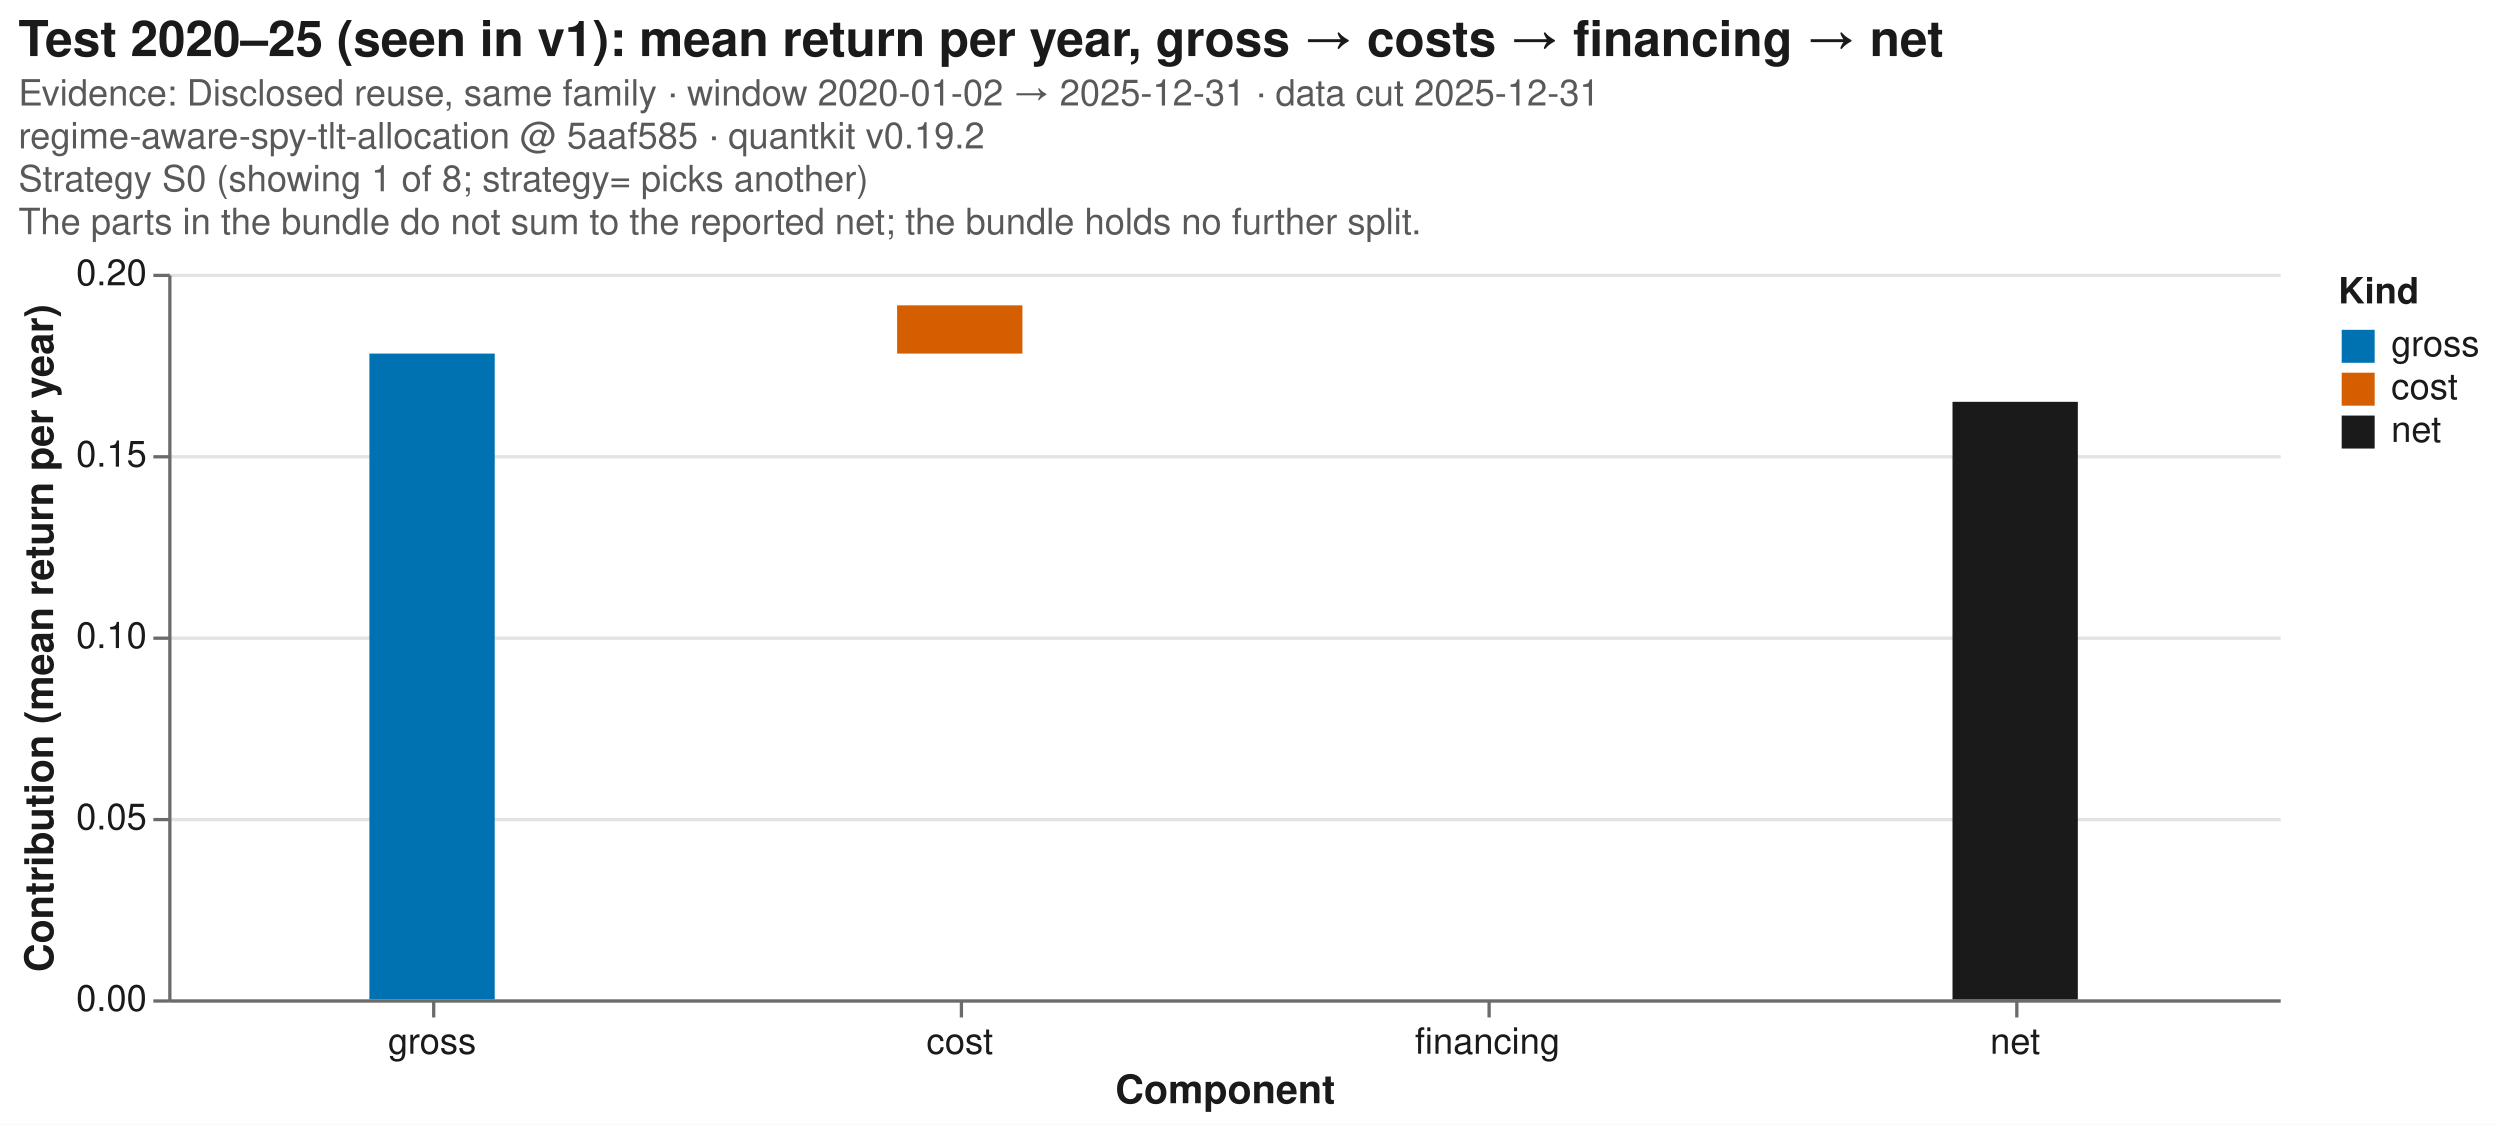
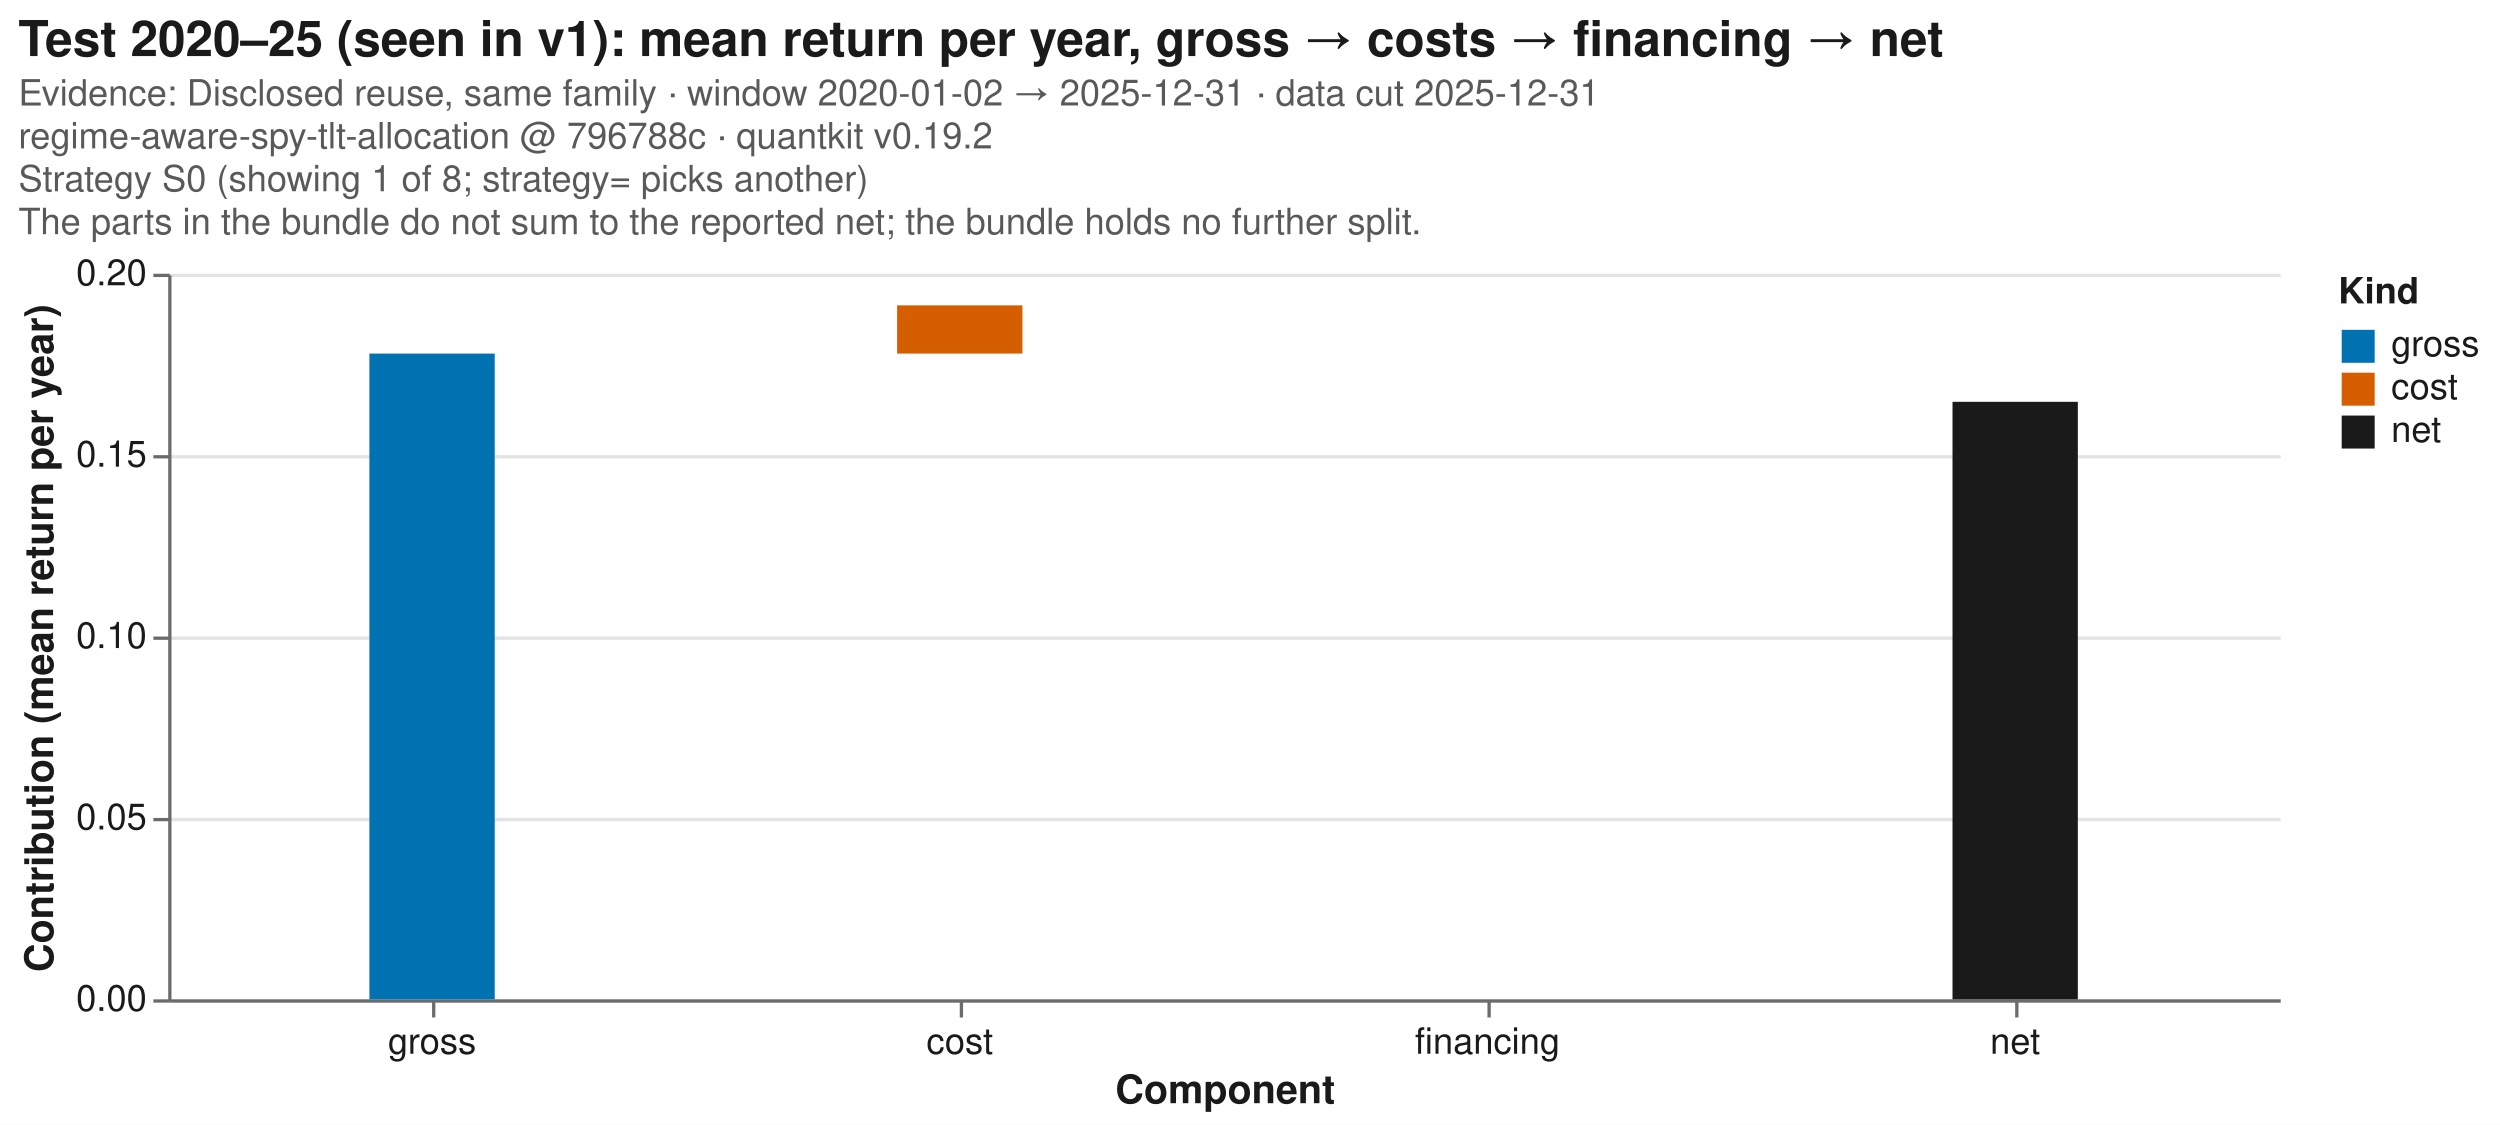
<svg xmlns="http://www.w3.org/2000/svg" version="1.1" class="marks" width="758" height="341" viewBox="0 0 758 341">
  <rect width="758" height="341" fill="#FFFFFF" />
  <g fill="none" stroke-miterlimit="10" transform="translate(51,83)">
    <g class="mark-group role-frame root" role="graphics-object" aria-roledescription="group mark container">
      <g transform="translate(0,0)">
        <path class="background" aria-hidden="true" d="M0,0h640v220h-640Z" />
        <g>
          <g class="mark-group role-axis" aria-hidden="true">
            <g transform="translate(0.5,0.5)">
              <path class="background" aria-hidden="true" d="M0,0h0v0h0Z" pointer-events="none" />
              <g>
                <g class="mark-rule role-axis-grid" pointer-events="none">
                  <line transform="translate(0,220)" x2="640" y2="0" stroke="#E3E3E3" stroke-width="1" opacity="1" />
                  <line transform="translate(0,165)" x2="640" y2="0" stroke="#E3E3E3" stroke-width="1" opacity="1" />
                  <line transform="translate(0,110)" x2="640" y2="0" stroke="#E3E3E3" stroke-width="1" opacity="1" />
                  <line transform="translate(0,55)" x2="640" y2="0" stroke="#E3E3E3" stroke-width="1" opacity="1" />
                  <line transform="translate(0,0)" x2="640" y2="0" stroke="#E3E3E3" stroke-width="1" opacity="1" />
                </g>
              </g>
              <path class="foreground" aria-hidden="true" d="" pointer-events="none" display="none" />
            </g>
          </g>
          <g class="mark-group role-axis" role="graphics-symbol" aria-roledescription="axis" aria-label="X-axis titled 'Component' for a discrete scale with 4 values: gross, cost, financing, net">
            <g transform="translate(0.5,220.5)">
              <path class="background" aria-hidden="true" d="M0,0h0v0h0Z" pointer-events="none" />
              <g>
                <g class="mark-rule role-axis-tick" pointer-events="none">
                  <line transform="translate(80,0)" x2="0" y2="5" stroke="#6B6B6B" stroke-width="1" opacity="1" />
                  <line transform="translate(240,0)" x2="0" y2="5" stroke="#6B6B6B" stroke-width="1" opacity="1" />
                  <line transform="translate(400,0)" x2="0" y2="5" stroke="#6B6B6B" stroke-width="1" opacity="1" />
                  <line transform="translate(560,0)" x2="0" y2="5" stroke="#6B6B6B" stroke-width="1" opacity="1" />
                </g>
                <g class="mark-text role-axis-label" pointer-events="none">
                  <text text-anchor="middle" transform="translate(79.5,16)" font-family="Helvetica Neue, Helvetica, Arial, sans-serif" font-size="11px" fill="#1A1A1A" opacity="1">gross</text>
                  <text text-anchor="middle" transform="translate(239.5,16)" font-family="Helvetica Neue, Helvetica, Arial, sans-serif" font-size="11px" fill="#1A1A1A" opacity="1">cost</text>
                  <text text-anchor="middle" transform="translate(399.5,16)" font-family="Helvetica Neue, Helvetica, Arial, sans-serif" font-size="11px" fill="#1A1A1A" opacity="1">financing</text>
                  <text text-anchor="middle" transform="translate(559.5,16)" font-family="Helvetica Neue, Helvetica, Arial, sans-serif" font-size="11px" fill="#1A1A1A" opacity="1">net</text>
                </g>
                <g class="mark-rule role-axis-domain" pointer-events="none">
                  <line transform="translate(0,0)" x2="640" y2="0" stroke="#6B6B6B" stroke-width="1" opacity="1" />
                </g>
                <g class="mark-text role-axis-title" pointer-events="none">
                  <text text-anchor="middle" transform="translate(320,31)" font-family="Helvetica Neue, Helvetica, Arial, sans-serif" font-size="12px" font-weight="bold" fill="#1A1A1A" opacity="1">Component</text>
                </g>
              </g>
              <path class="foreground" aria-hidden="true" d="" pointer-events="none" display="none" />
            </g>
          </g>
          <g class="mark-group role-axis" role="graphics-symbol" aria-roledescription="axis" aria-label="Y-axis titled 'Contribution (mean return per year)' for a linear scale with values from 0.00 to 0.20">
            <g transform="translate(0.5,0.5)">
              <path class="background" aria-hidden="true" d="M0,0h0v0h0Z" pointer-events="none" />
              <g>
                <g class="mark-rule role-axis-tick" pointer-events="none">
                  <line transform="translate(0,220)" x2="-5" y2="0" stroke="#6B6B6B" stroke-width="1" opacity="1" />
                  <line transform="translate(0,165)" x2="-5" y2="0" stroke="#6B6B6B" stroke-width="1" opacity="1" />
                  <line transform="translate(0,110)" x2="-5" y2="0" stroke="#6B6B6B" stroke-width="1" opacity="1" />
                  <line transform="translate(0,55)" x2="-5" y2="0" stroke="#6B6B6B" stroke-width="1" opacity="1" />
                  <line transform="translate(0,0)" x2="-5" y2="0" stroke="#6B6B6B" stroke-width="1" opacity="1" />
                </g>
                <g class="mark-text role-axis-label" pointer-events="none">
                  <text text-anchor="end" transform="translate(-7,223)" font-family="Helvetica Neue, Helvetica, Arial, sans-serif" font-size="11px" fill="#1A1A1A" opacity="1">0.00</text>
                  <text text-anchor="end" transform="translate(-7,168)" font-family="Helvetica Neue, Helvetica, Arial, sans-serif" font-size="11px" fill="#1A1A1A" opacity="1">0.05</text>
                  <text text-anchor="end" transform="translate(-7,113)" font-family="Helvetica Neue, Helvetica, Arial, sans-serif" font-size="11px" fill="#1A1A1A" opacity="1">0.10</text>
                  <text text-anchor="end" transform="translate(-7,58)" font-family="Helvetica Neue, Helvetica, Arial, sans-serif" font-size="11px" fill="#1A1A1A" opacity="1">0.15</text>
                  <text text-anchor="end" transform="translate(-7,3)" font-family="Helvetica Neue, Helvetica, Arial, sans-serif" font-size="11px" fill="#1A1A1A" opacity="1">0.20</text>
                </g>
                <g class="mark-rule role-axis-domain" pointer-events="none">
                  <line transform="translate(0,220)" x2="0" y2="-220" stroke="#6B6B6B" stroke-width="1" opacity="1" />
                </g>
                <g class="mark-text role-axis-title" pointer-events="none">
                  <text text-anchor="middle" transform="translate(-32.406,110) rotate(-90) translate(0,-3)" font-family="Helvetica Neue, Helvetica, Arial, sans-serif" font-size="12px" font-weight="bold" fill="#1A1A1A" opacity="1">Contribution (mean return per year)</text>
                </g>
              </g>
              <path class="foreground" aria-hidden="true" d="" pointer-events="none" display="none" />
            </g>
          </g>
          <g class="mark-rect role-mark marks" role="graphics-object" aria-roledescription="rect mark container">
            <path aria-label="Component: gross; Contribution (mean return per year): 0; Kind: gross; part: gross; value: 0.178" role="graphics-symbol" aria-roledescription="bar" d="M61,24.205h38v195.795h-38Z" fill="#0072B2" />
            <path aria-label="Component: cost; Contribution (mean return per year): 0.1779953523; Kind: cost; part: cost; value: −0.0133" role="graphics-symbol" aria-roledescription="bar" d="M221,9.579h38v14.627h-38Z" fill="#D55E00" />
            <path aria-label="Component: financing; Contribution (mean return per year): 0.19129219079; Kind: cost; part: financing; value: 0" role="graphics-symbol" aria-roledescription="bar" d="M381,9.579h38v0h-38Z" fill="#D55E00" />
            <path aria-label="Component: net; Contribution (mean return per year): 0; Kind: net; part: net; value: 0.1647" role="graphics-symbol" aria-roledescription="bar" d="M541,38.832h38v181.168h-38Z" fill="#1A1A1A" />
          </g>
          <g class="mark-group role-legend" role="graphics-symbol" aria-roledescription="legend" aria-label="Symbol legend titled 'Kind' for fill color with 3 values: gross, cost, net">
            <g transform="translate(658,0)">
              <path class="background" aria-hidden="true" d="M0,0h44v53h-44Z" pointer-events="none" />
              <g>
                <g class="mark-group role-legend-entry">
                  <g transform="translate(0,16)">
                    <path class="background" aria-hidden="true" d="M0,0h0v0h0Z" pointer-events="none" />
                    <g>
                      <g class="mark-group role-scope" role="graphics-object" aria-roledescription="group mark container">
                        <g transform="translate(0,0)">
                          <path class="background" aria-hidden="true" d="M0,0h43.093v11h-43.093Z" pointer-events="none" opacity="1" />
                          <g>
                            <g class="mark-symbol role-legend-symbol" pointer-events="none">
                              <path transform="translate(6,6)" d="M-5,-5h10v10h-10Z" fill="#0072B2" stroke-width="1.5" opacity="1" />
                            </g>
                            <g class="mark-text role-legend-label" pointer-events="none">
                              <text text-anchor="start" transform="translate(16,9)" font-family="Helvetica Neue, Helvetica, Arial, sans-serif" font-size="11px" fill="#1A1A1A" opacity="1">gross</text>
                            </g>
                          </g>
                          <path class="foreground" aria-hidden="true" d="" pointer-events="none" display="none" />
                        </g>
                        <g transform="translate(0,13)">
                          <path class="background" aria-hidden="true" d="M0,0h43.093v11h-43.093Z" pointer-events="none" opacity="1" />
                          <g>
                            <g class="mark-symbol role-legend-symbol" pointer-events="none">
                              <path transform="translate(6,6)" d="M-5,-5h10v10h-10Z" fill="#D55E00" stroke-width="1.5" opacity="1" />
                            </g>
                            <g class="mark-text role-legend-label" pointer-events="none">
                              <text text-anchor="start" transform="translate(16,9)" font-family="Helvetica Neue, Helvetica, Arial, sans-serif" font-size="11px" fill="#1A1A1A" opacity="1">cost</text>
                            </g>
                          </g>
                          <path class="foreground" aria-hidden="true" d="" pointer-events="none" display="none" />
                        </g>
                        <g transform="translate(0,26)">
                          <path class="background" aria-hidden="true" d="M0,0h43.093v11h-43.093Z" pointer-events="none" opacity="1" />
                          <g>
                            <g class="mark-symbol role-legend-symbol" pointer-events="none">
                              <path transform="translate(6,6)" d="M-5,-5h10v10h-10Z" fill="#1A1A1A" stroke-width="1.5" opacity="1" />
                            </g>
                            <g class="mark-text role-legend-label" pointer-events="none">
                              <text text-anchor="start" transform="translate(16,9)" font-family="Helvetica Neue, Helvetica, Arial, sans-serif" font-size="11px" fill="#1A1A1A" opacity="1">net</text>
                            </g>
                          </g>
                          <path class="foreground" aria-hidden="true" d="" pointer-events="none" display="none" />
                        </g>
                      </g>
                    </g>
                    <path class="foreground" aria-hidden="true" d="" pointer-events="none" display="none" />
                  </g>
                </g>
                <g class="mark-text role-legend-title" pointer-events="none">
                  <text text-anchor="start" transform="translate(0,9)" font-family="Helvetica Neue, Helvetica, Arial, sans-serif" font-size="11px" font-weight="bold" fill="#1A1A1A" opacity="1">Kind</text>
                </g>
              </g>
              <path class="foreground" aria-hidden="true" d="" pointer-events="none" display="none" />
            </g>
          </g>
          <g class="mark-group role-title">
            <g transform="translate(-45.406,-78)">
              <path class="background" aria-hidden="true" d="M0,0h0v0h0Z" pointer-events="none" />
              <g>
                <g class="mark-text role-title-text" role="graphics-symbol" aria-roledescription="title" aria-label="Title text 'Test 2020–25 (seen in v1): mean return per year, gross → costs → financing → net'" pointer-events="none">
                  <text text-anchor="start" transform="translate(0,12)" font-family="Helvetica Neue, Helvetica, Arial, sans-serif" font-size="15px" font-weight="bold" fill="#1A1A1A" opacity="1">Test 2020–25 (seen in v1): mean return per year, gross → costs → financing → net</text>
                </g>
-                 <g class="mark-text role-title-subtitle" role="graphics-symbol" aria-roledescription="subtitle" aria-label="Subtitle text 'Evidence: Disclosed reuse, same family · window 2020-01-02 → 2025-12-31 · data cut 2025-12-31 regime-aware-spy-tlt-allocation @ 5aaf585 · quantkit v0.19.2 Strategy S0 (showing 1 of 8; strategy= picks another) The parts in the bundle do not sum to the reported net; the bundle holds no further split.'" pointer-events="none">
+                 <g class="mark-text role-title-subtitle" role="graphics-symbol" aria-roledescription="subtitle" aria-label="Subtitle text 'Evidence: Disclosed reuse, same family · window 2020-01-02 → 2025-12-31 · data cut 2025-12-31 regime-aware-spy-tlt-allocation @ 796788c · quantkit v0.19.2 Strategy S0 (showing 1 of 8; strategy= picks another) The parts in the bundle do not sum to the reported net; the bundle holds no further split.'" pointer-events="none">
                  <text text-anchor="start" transform="translate(0,27)" font-family="Helvetica Neue, Helvetica, Arial, sans-serif" font-size="11px" fill="#595959" opacity="1">
                    <tspan>Evidence: Disclosed reuse, same family · window 2020-01-02 → 2025-12-31 · data cut 2025-12-31</tspan>
-                     <tspan x="0" dy="13">regime-aware-spy-tlt-allocation @ 5aaf585 · quantkit v0.19.2</tspan>
+                     <tspan x="0" dy="13">regime-aware-spy-tlt-allocation @ 796788c · quantkit v0.19.2</tspan>
                    <tspan x="0" dy="13">Strategy S0 (showing 1 of 8; strategy= picks another)</tspan>
                    <tspan x="0" dy="13">The parts in the bundle do not sum to the reported net; the bundle holds no further split.</tspan>
                  </text>
                </g>
              </g>
              <path class="foreground" aria-hidden="true" d="" pointer-events="none" display="none" />
            </g>
          </g>
        </g>
        <path class="foreground" aria-hidden="true" d="" display="none" />
      </g>
    </g>
  </g>
</svg>
